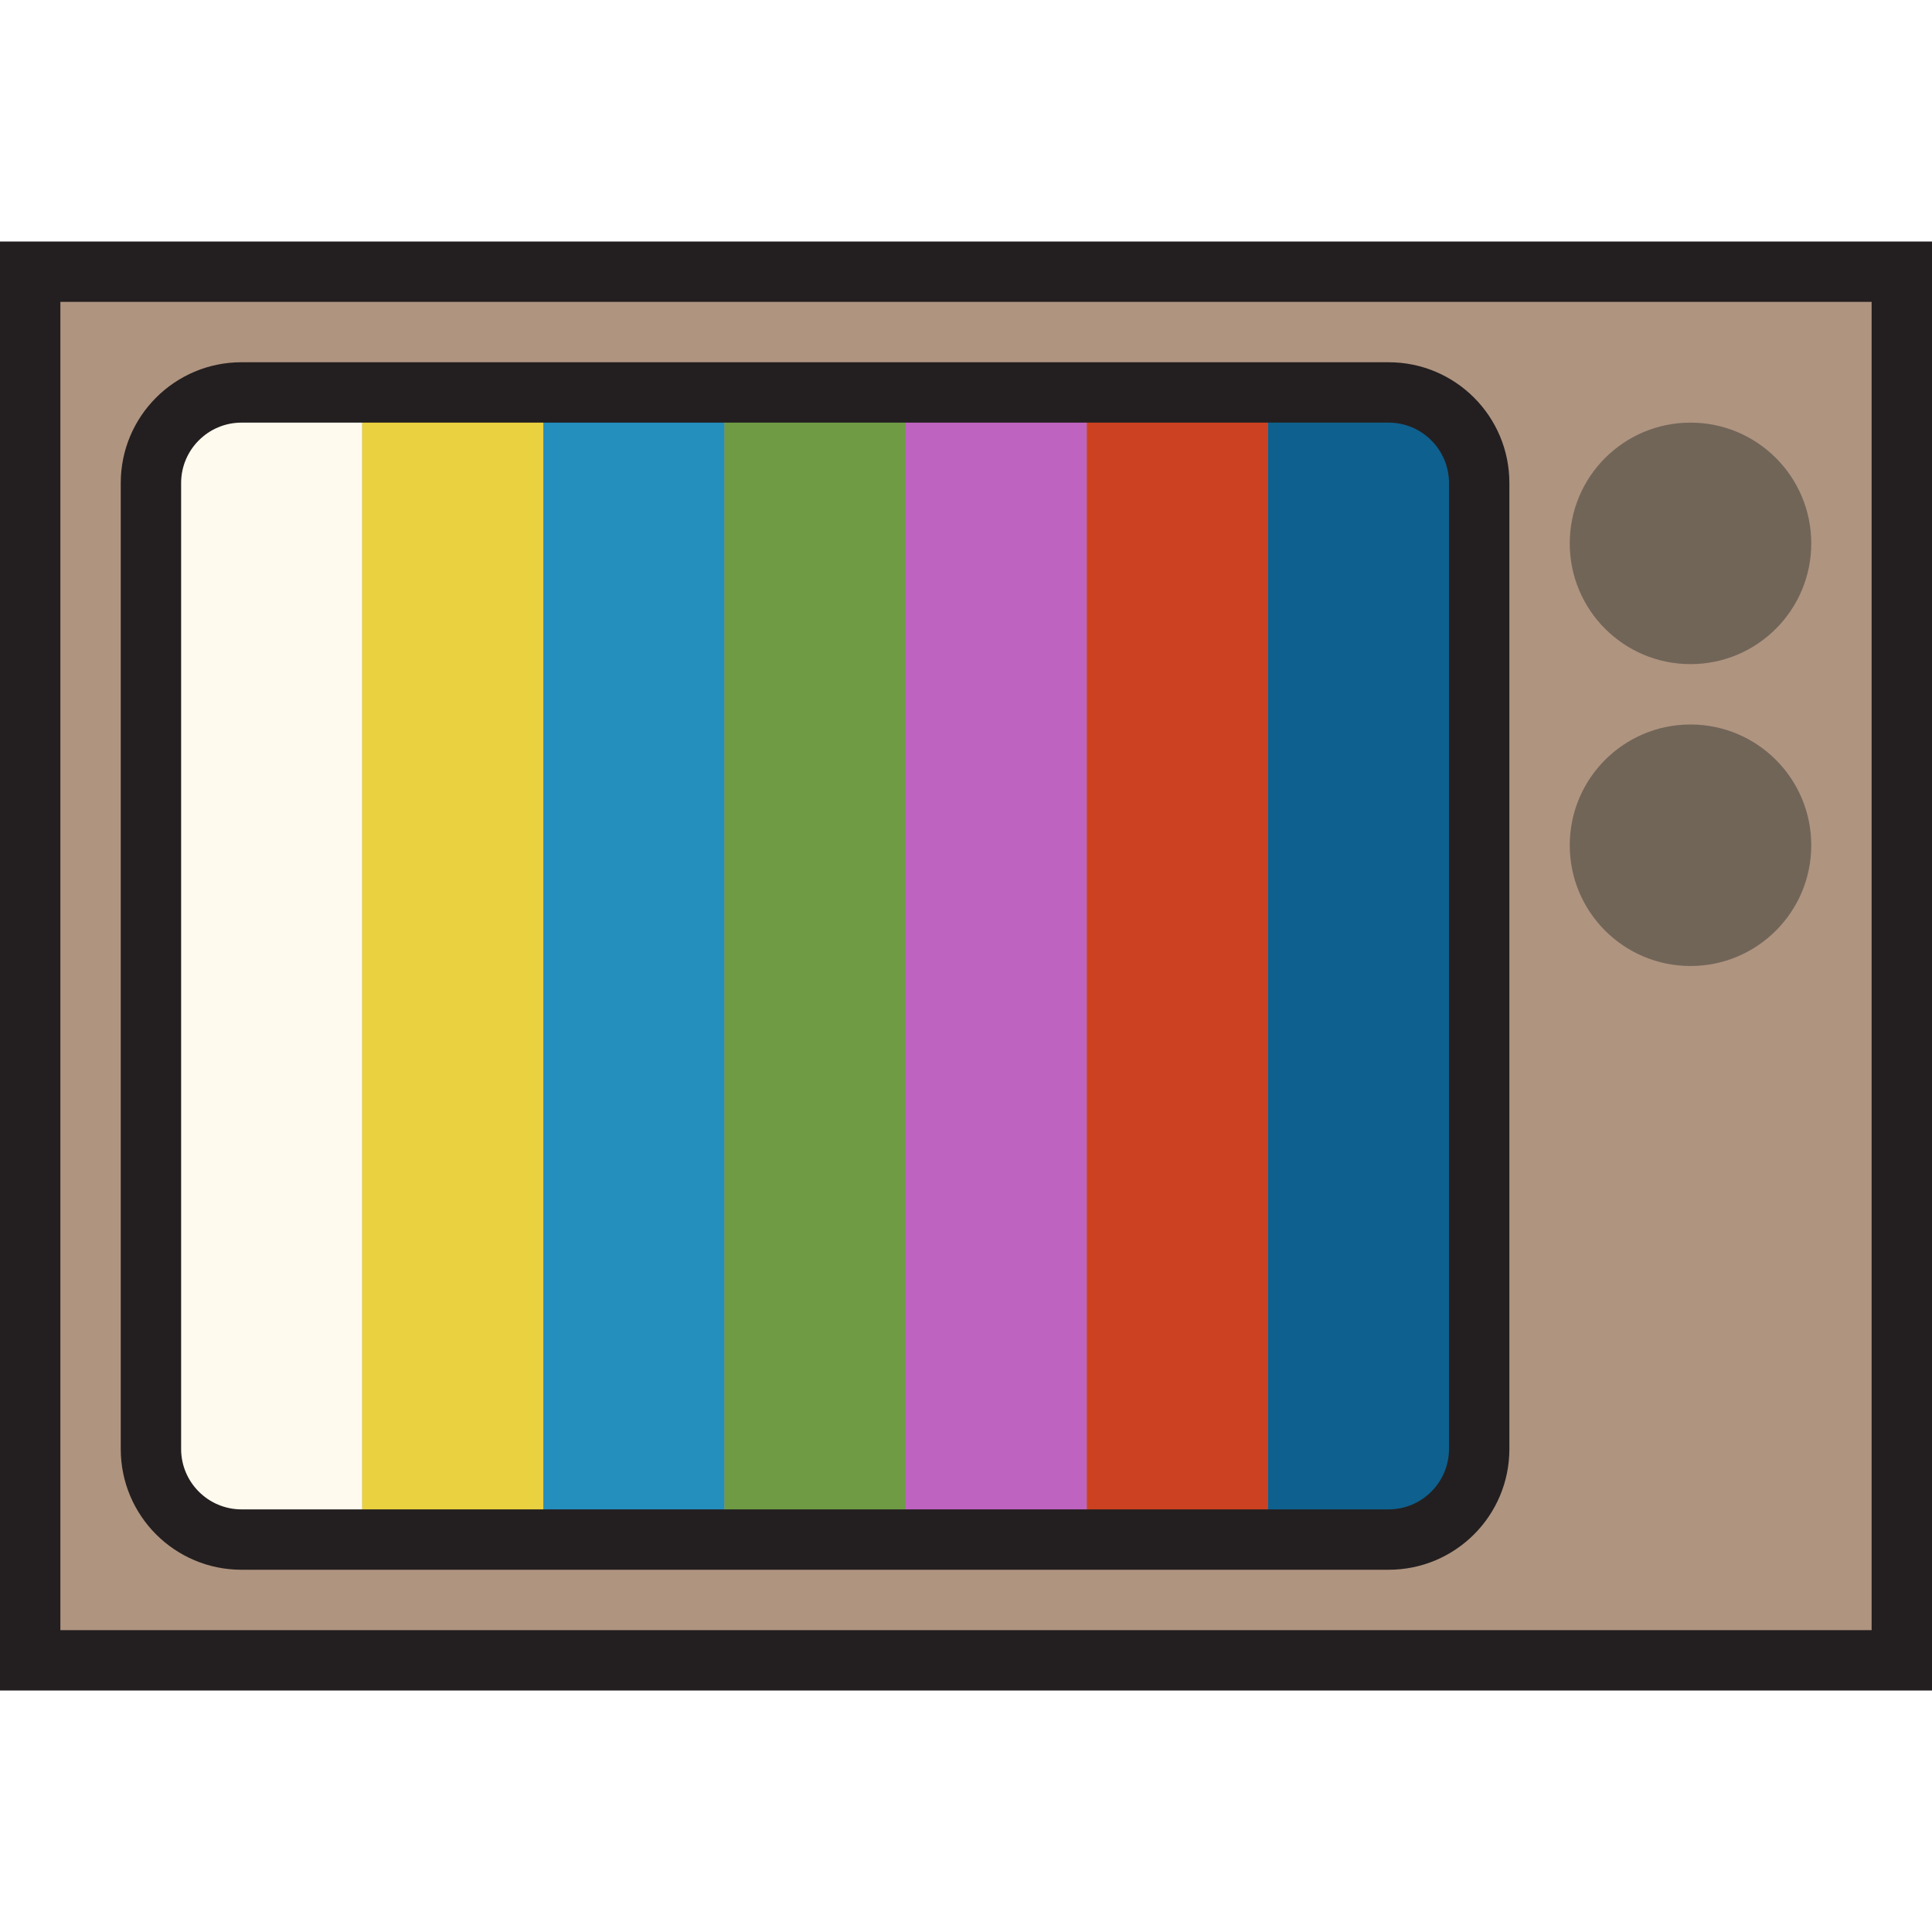
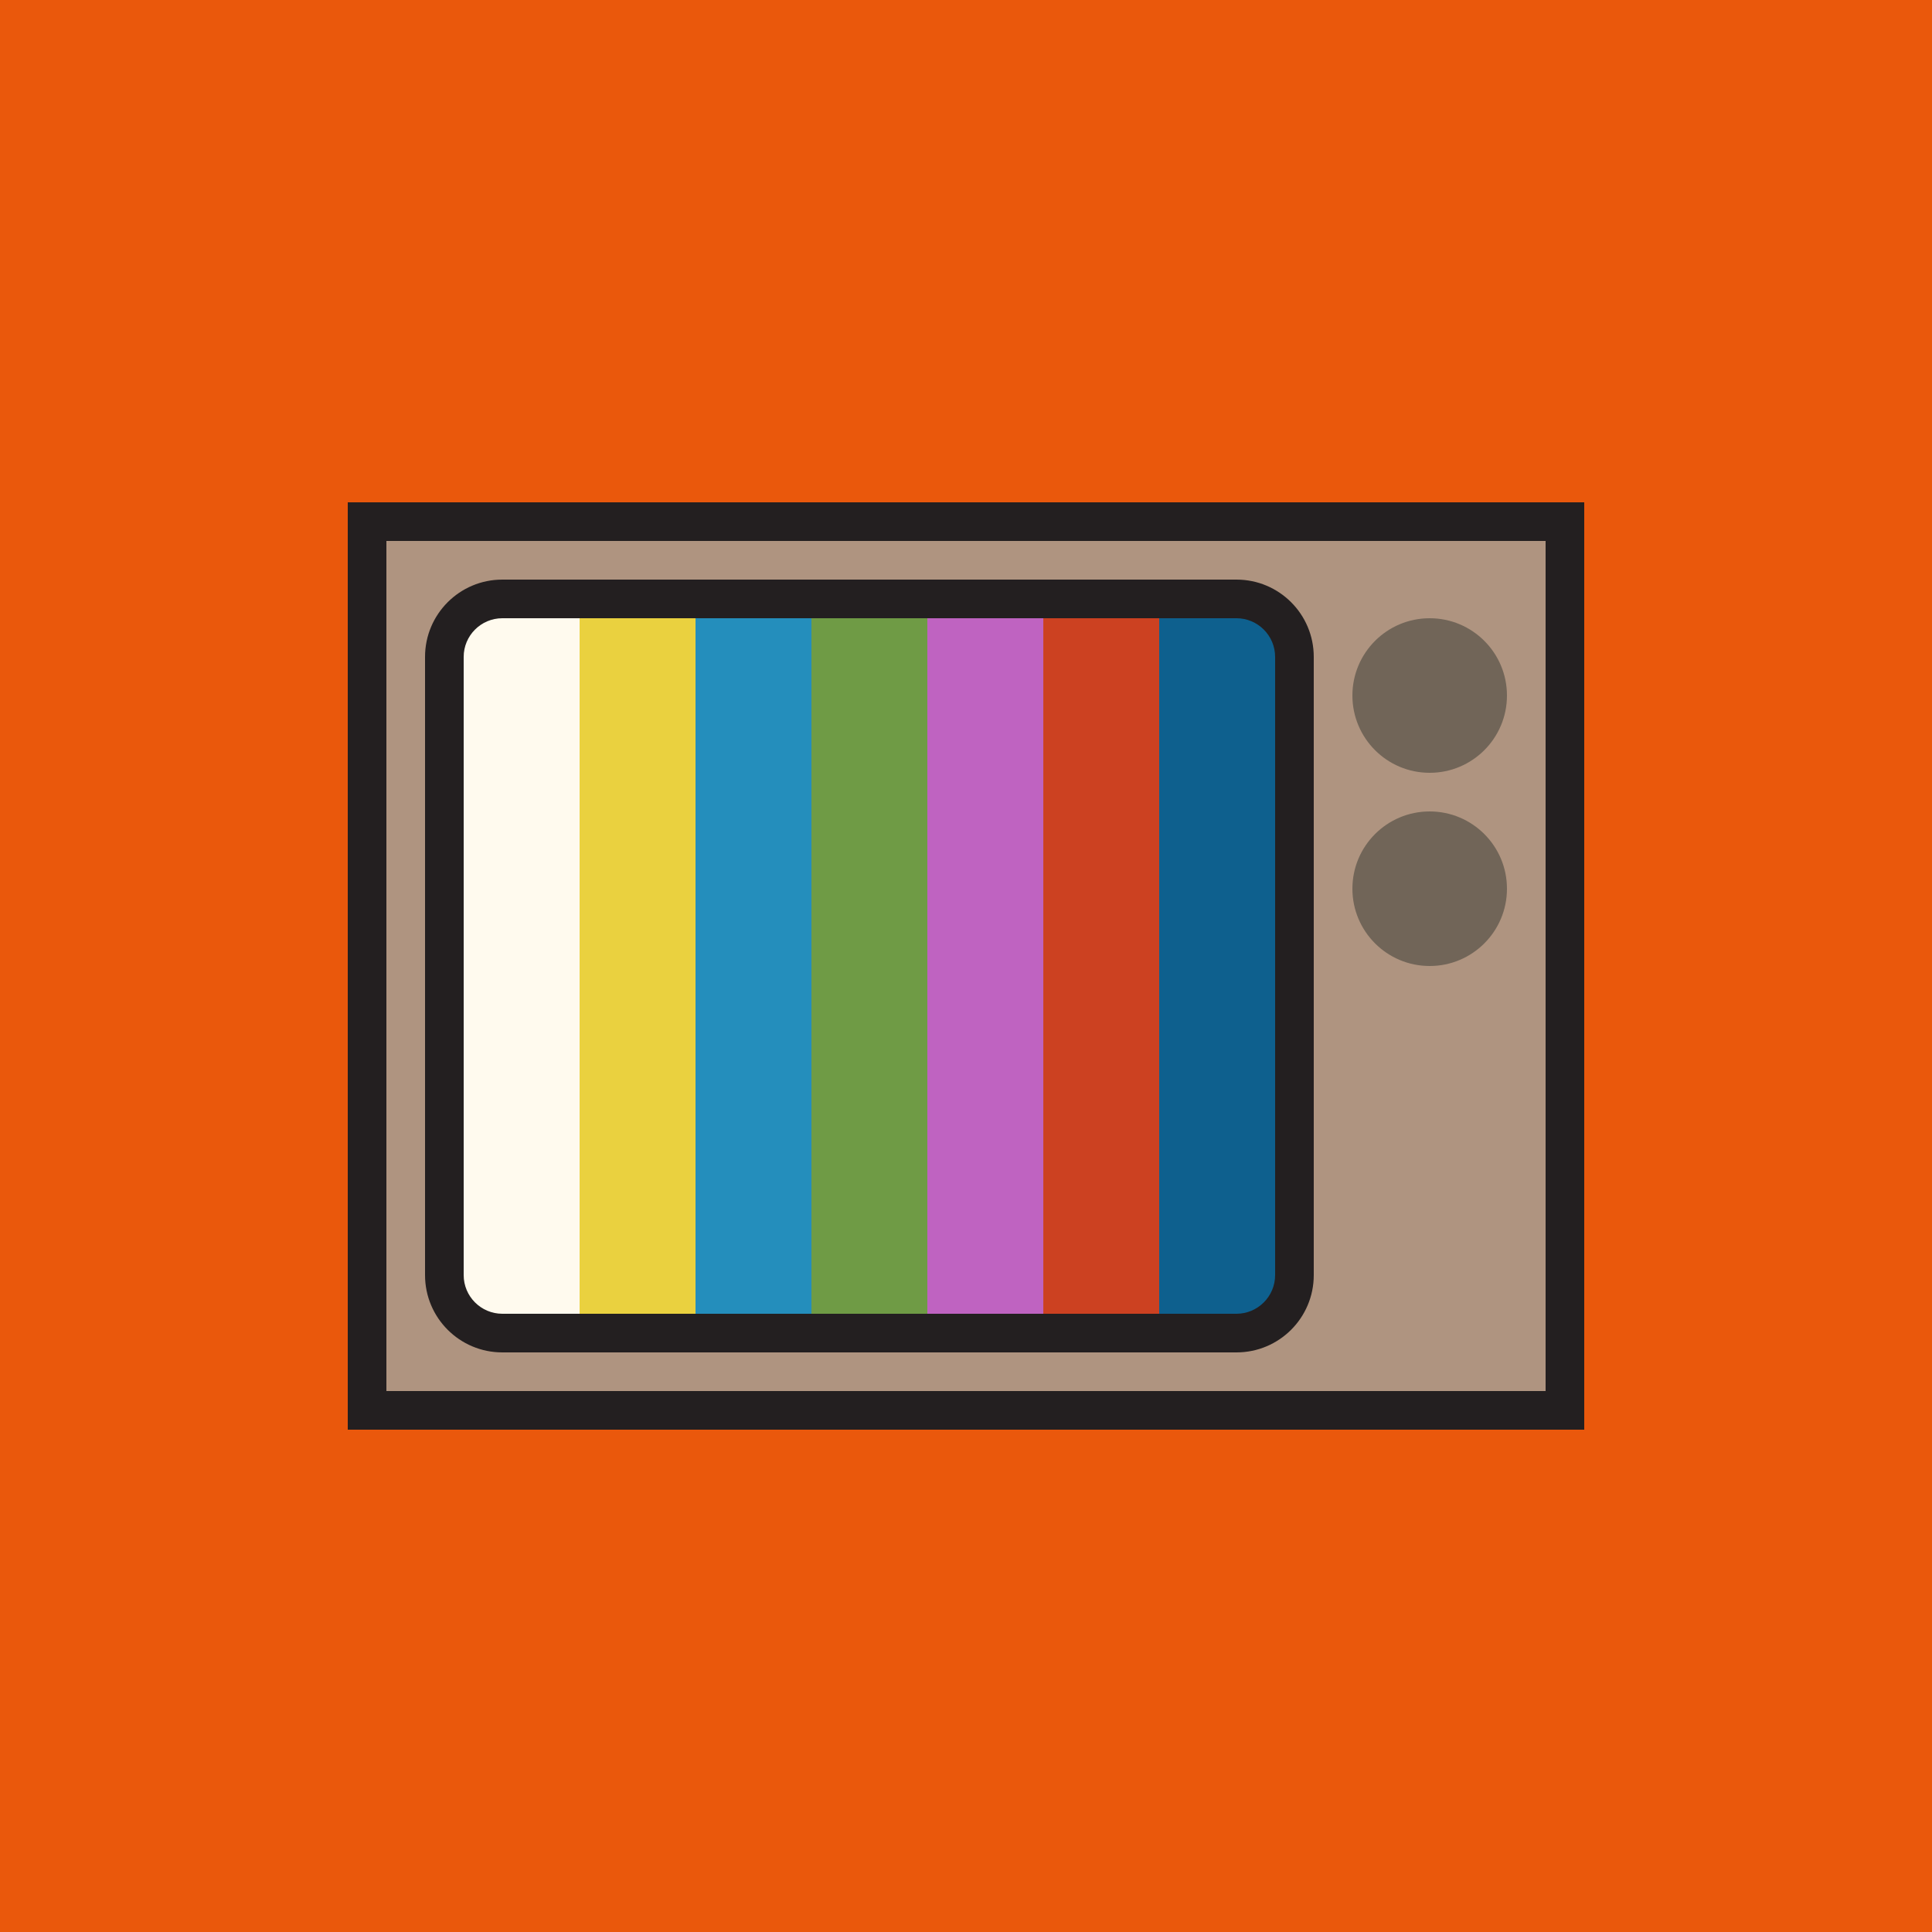
- <svg xmlns="http://www.w3.org/2000/svg" version="1.1" viewBox="0 0 32 32" width="32" height="32">
-   <path d="M0.5,4.5v23h31v-23H0.5z" style="fill: #AF9480;" />
-   <path d="M4,25.5h2v-19H4C3.173,6.5,2.5,7.173,2.5,8v16C2.5,24.827,3.173,25.5,4,25.5z" style="fill: #FFFAEE;" />
-   <rect x="6" y="6.5" width="3" height="19" style="fill: #EAD13F;" />
-   <rect x="9" y="6.5" width="3" height="19" style="fill: #248EBC;" />
-   <rect x="12" y="6.5" width="3" height="19" style="fill: #6F9B45;" />
-   <rect x="15" y="6.5" width="3" height="19" style="fill: #BF63C1;" />
-   <rect x="18.001" y="6.5" width="3" height="19" style="fill: #CC4121;" />
-   <path d="M23,6.5h-2v19h2c0.827,0,1.5-0.673,1.5-1.5V8C24.5,7.173,23.827,6.5,23,6.5z" style="fill: #0E608E;" />
-   <path d="M0,4v24h32V4H0z M31,27H1V5h30V27z M4,26h19c1.105,0,2-0.895,2-2V8c0-1.105-0.895-2-2-2H4 C2.895,6,2,6.895,2,8v16C2,25.105,2.895,26,4,26z M3,8c0-0.551,0.449-1,1-1h19c0.551,0,1,0.449,1,1v16c0,0.551-0.449,1-1,1H4 c-0.551,0-1-0.449-1-1V8z" style="fill: #231F20;" />
-   <path d="M30,9c0,1.105-0.895,2-2,2s-2-0.895-2-2s0.895-2,2-2S30,7.895,30,9z M28,12 c-1.105,0-2,0.895-2,2s0.895,2,2,2s2-0.895,2-2S29.105,12,28,12z" style="fill: #716558;" />
+ <svg xmlns="http://www.w3.org/2000/svg" viewBox="0 0 100 100">
+   <rect width="100" height="100" fill="#ea580c" />
+   <g transform="translate(18, 18) scale(2)">
+     <path d="M0.5,4.5v23h31v-23H0.5z" style="fill: #AF9480;" />
+     <path d="M4,25.5h2v-19H4C3.173,6.5,2.5,7.173,2.5,8v16C2.5,24.827,3.173,25.5,4,25.5z" style="fill: #FFFAEE;" />
+     <rect x="6" y="6.5" width="3" height="19" style="fill: #EAD13F;" />
+     <rect x="9" y="6.5" width="3" height="19" style="fill: #248EBC;" />
+     <rect x="12" y="6.5" width="3" height="19" style="fill: #6F9B45;" />
+     <rect x="15" y="6.5" width="3" height="19" style="fill: #BF63C1;" />
+     <rect x="18.001" y="6.5" width="3" height="19" style="fill: #CC4121;" />
+     <path d="M23,6.5h-2v19h2c0.827,0,1.5-0.673,1.5-1.5V8C24.5,7.173,23.827,6.5,23,6.5z" style="fill: #0E608E;" />
+     <path d="M0,4v24h32V4H0z M31,27H1V5h30V27z M4,26h19c1.105,0,2-0.895,2-2V8c0-1.105-0.895-2-2-2H4 C2.895,6,2,6.895,2,8v16C2,25.105,2.895,26,4,26z M3,8c0-0.551,0.449-1,1-1h19c0.551,0,1,0.449,1,1v16c0,0.551-0.449,1-1,1H4 c-0.551,0-1-0.449-1-1V8z" style="fill: #231F20;" />
+     <path d="M30,9c0,1.105-0.895,2-2,2s-2-0.895-2-2s0.895-2,2-2S30,7.895,30,9z M28,12 c-1.105,0-2,0.895-2,2s0.895,2,2,2s2-0.895,2-2S29.105,12,28,12z" style="fill: #716558;" />
+   </g>
</svg>
